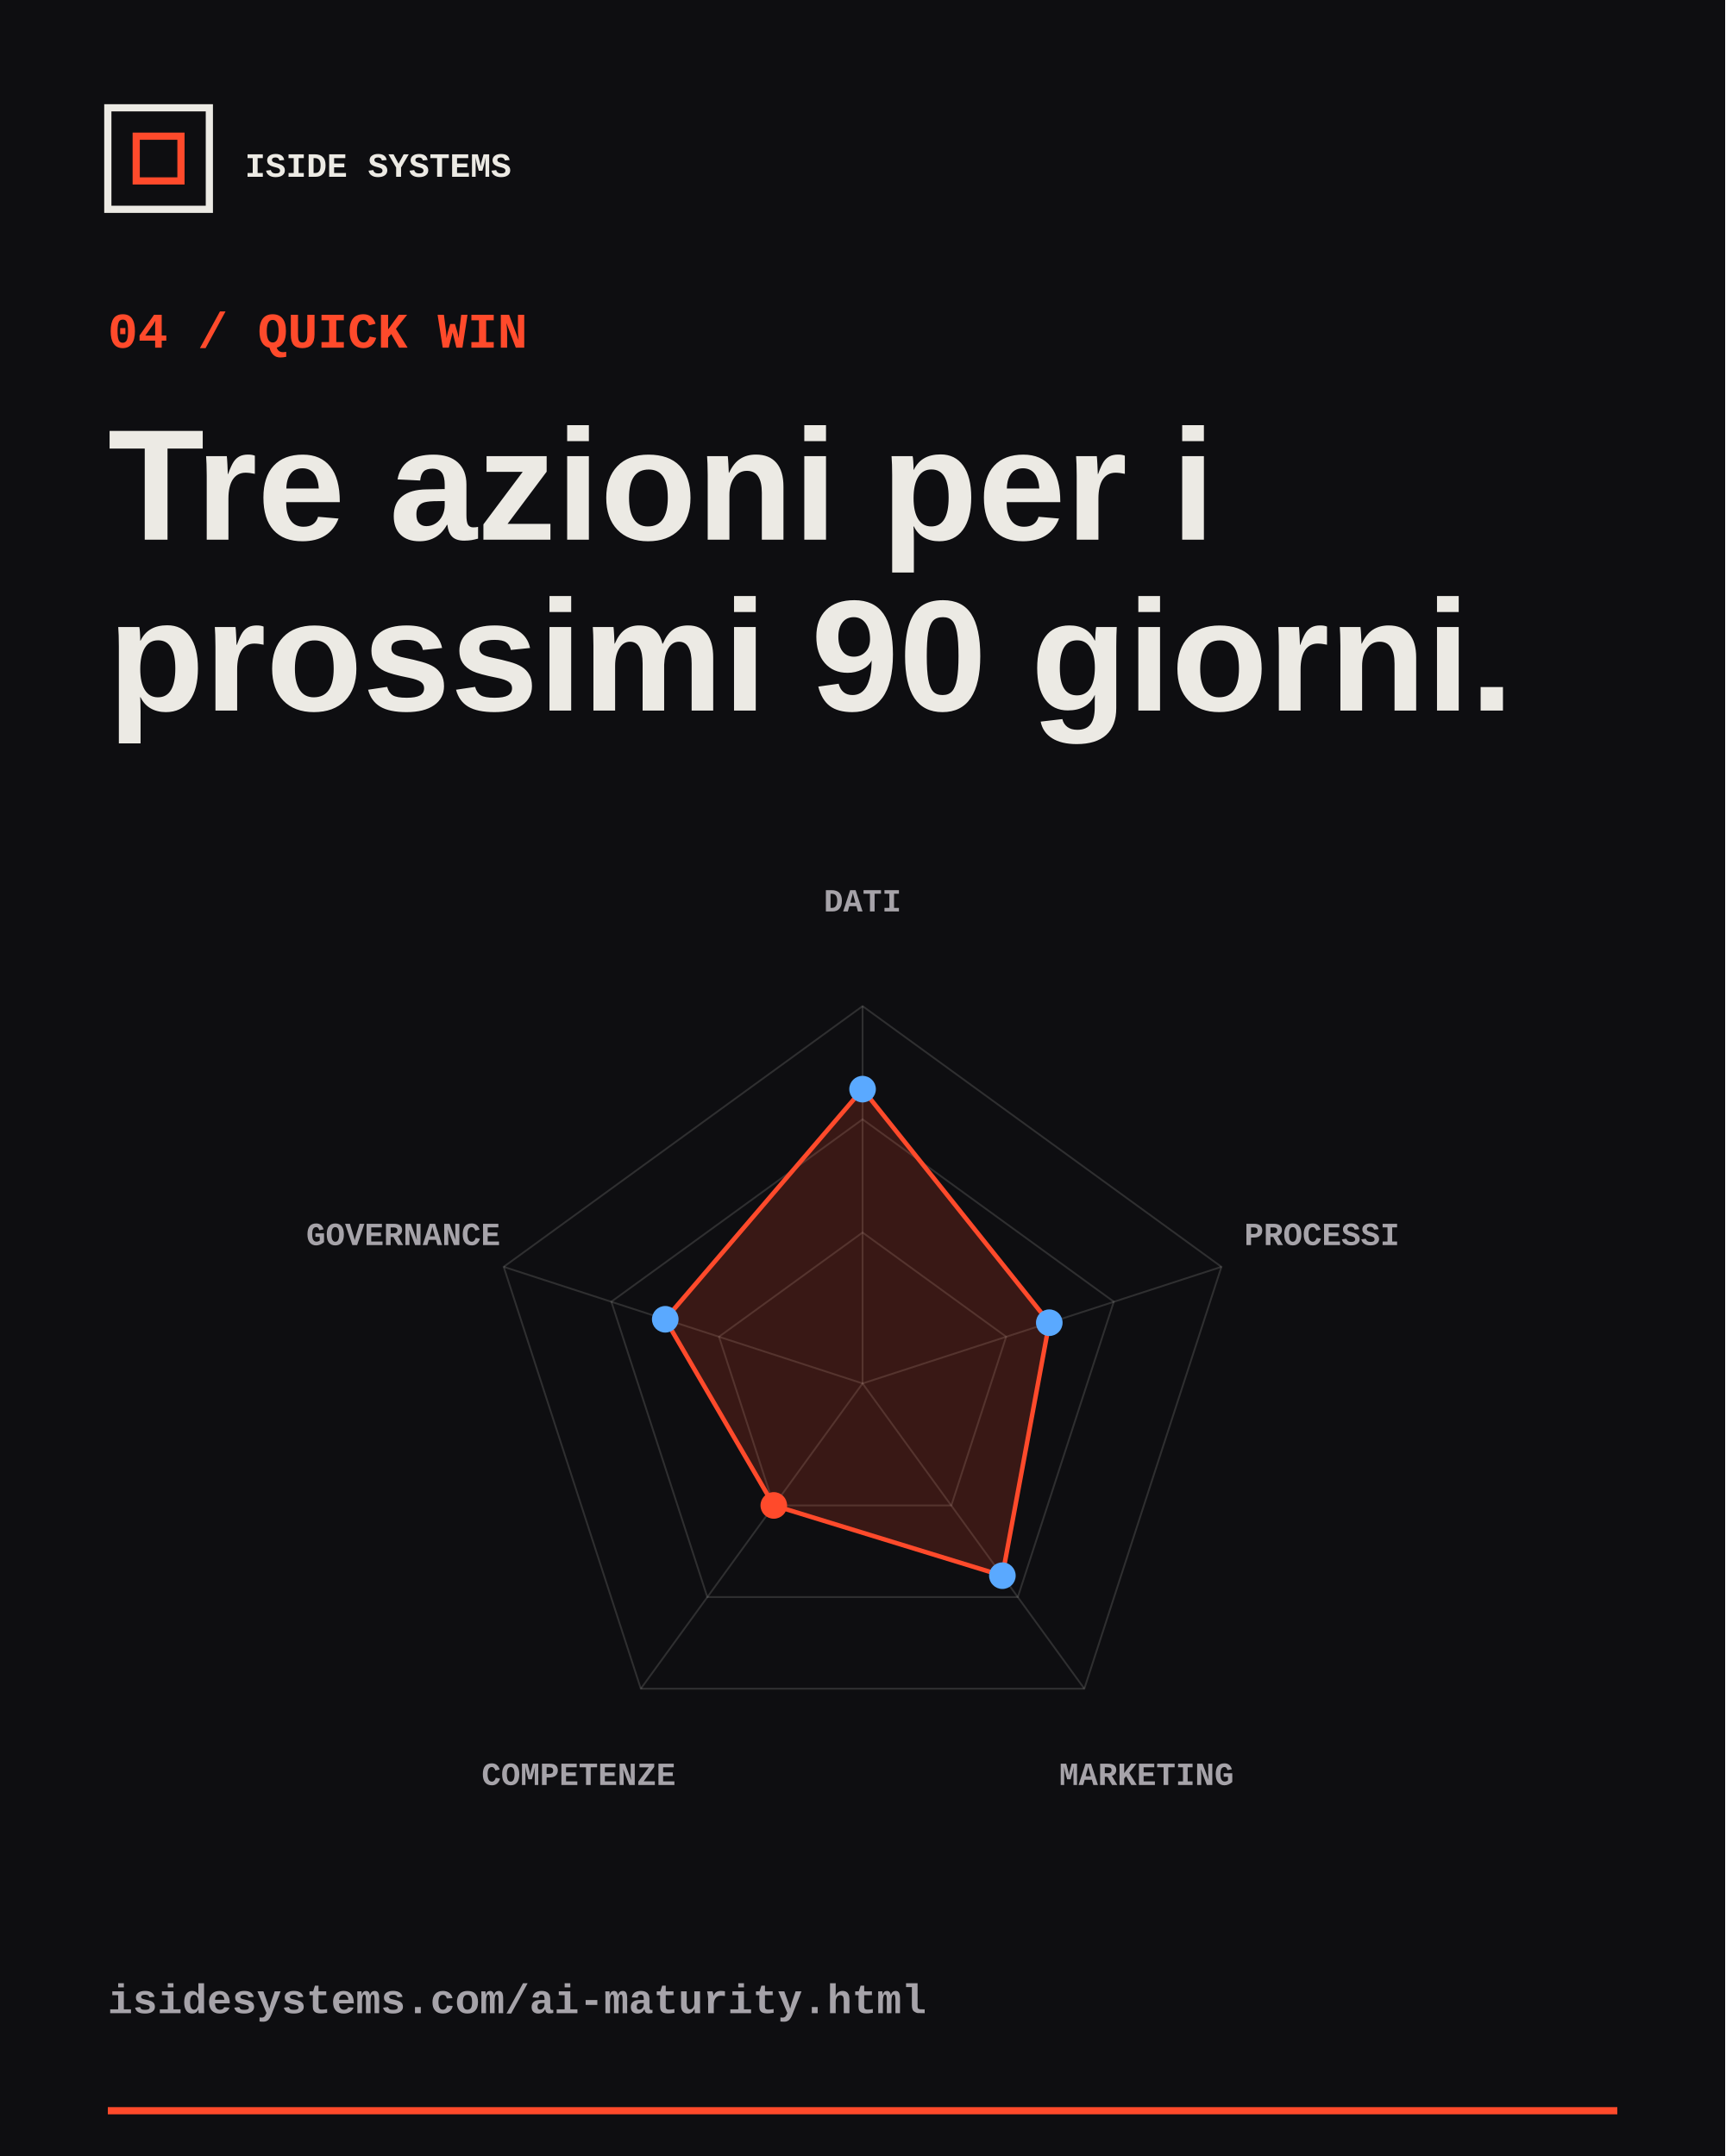
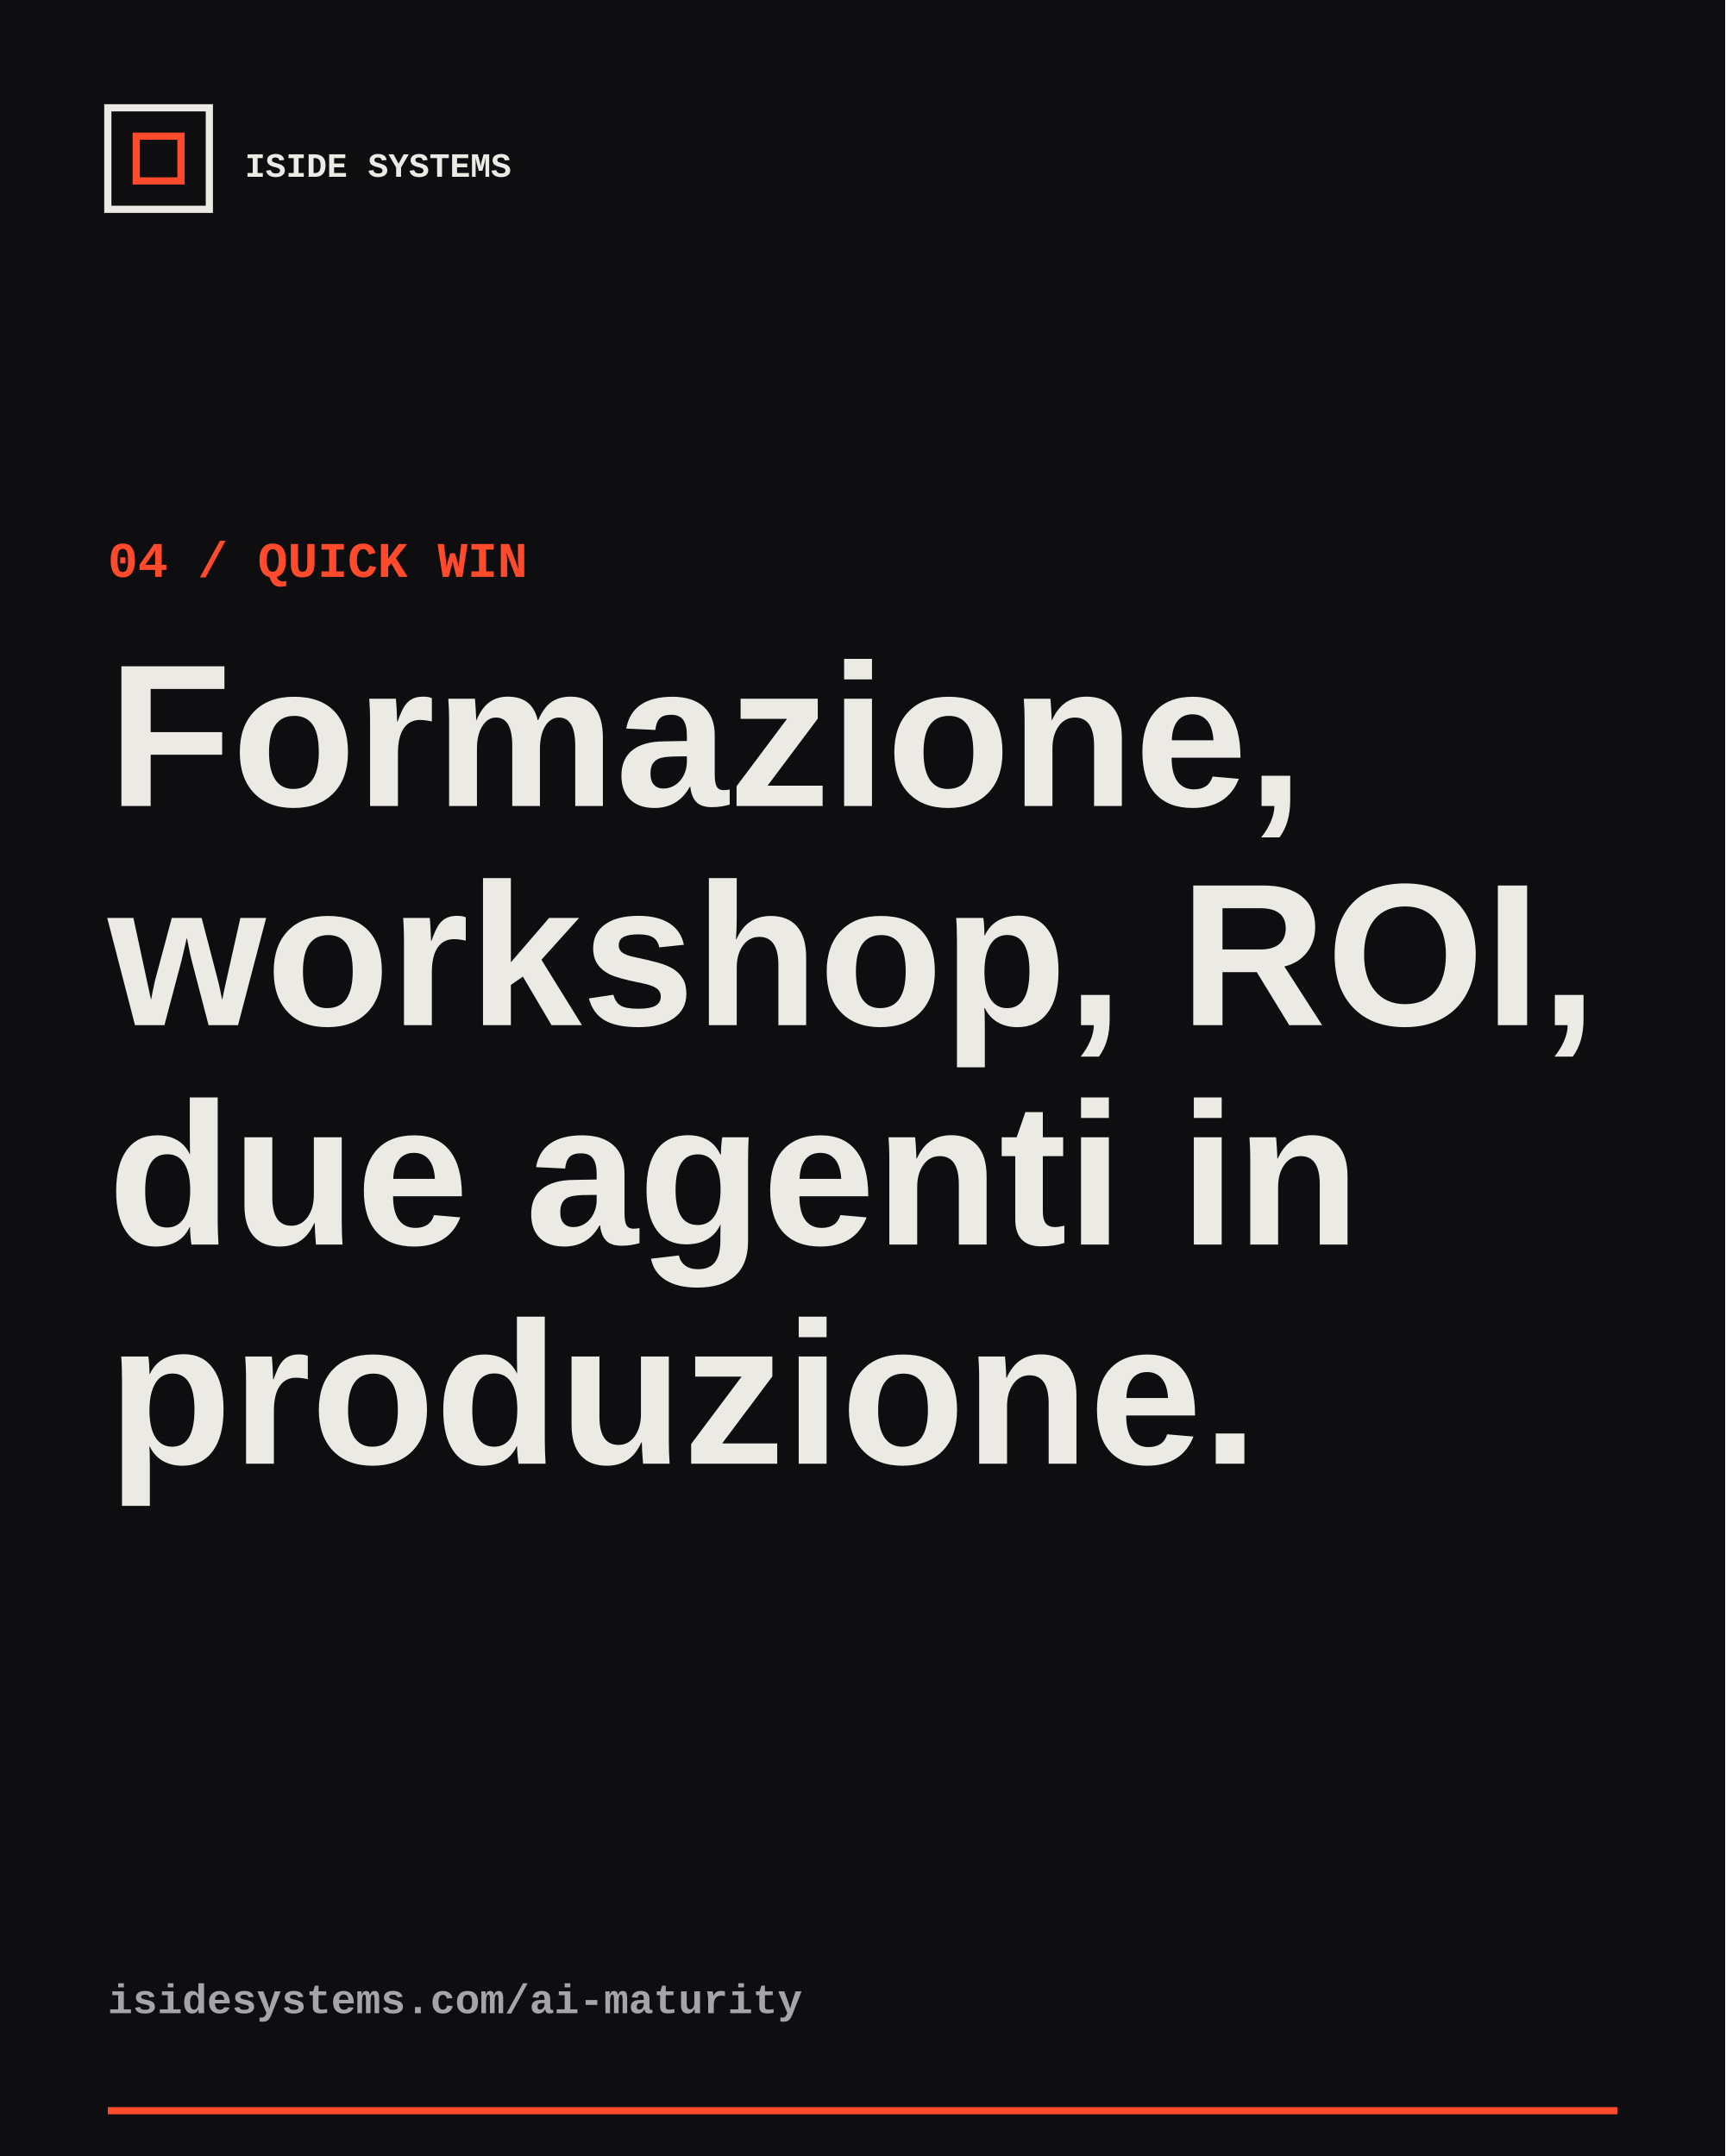
<svg xmlns="http://www.w3.org/2000/svg" width="960" height="1200" viewBox="0 0 960 1200">
  <rect width="960" height="1200" fill="#0e0e11" />
  <rect x="60" y="60" width="56.5" height="56.5" fill="none" stroke="#eceae4" stroke-width="4" />
  <rect x="75.8" y="75.8" width="24.9" height="24.9" fill="none" stroke="#ff4a2b" stroke-width="4" />
  <text x="136.3" y="98.4" fill="#eceae4" font-family="Menlo,Courier New,monospace" font-size="19.0" font-weight="650" letter-spacing="0.00" text-anchor="start">ISIDE SYSTEMS</text>
-   <text x="60.0" y="193.5" fill="#ff4a2b" font-family="Menlo,Courier New,monospace" font-size="27.8" font-weight="600" letter-spacing="0.00" text-anchor="start" textLength="238.0" lengthAdjust="spacingAndGlyphs">04 / QUICK WIN</text>
-   <text x="60.0" y="300.4" fill="#eceae4" font-family="Helvetica Neue,Arial,sans-serif" font-size="88.0" font-weight="700" letter-spacing="0.00" text-anchor="start" textLength="621.8" lengthAdjust="spacingAndGlyphs">Tre azioni per i</text>
-   <text x="60.0" y="395.5" fill="#eceae4" font-family="Helvetica Neue,Arial,sans-serif" font-size="88.0" font-weight="700" letter-spacing="0.00" text-anchor="start" textLength="772.0" lengthAdjust="spacingAndGlyphs">prossimi 90 giorni.</text>
-   <g>
-     <polygon points="480.0,686.0 559.9,744.0 529.4,837.9 430.6,837.9 400.1,744.0" fill="none" stroke="#eceae4" stroke-opacity=".15" />
-     <polygon points="480.0,623.0 619.8,724.5 566.4,888.9 393.6,888.9 340.2,724.5" fill="none" stroke="#eceae4" stroke-opacity=".15" />
-     <polygon points="480.0,560.0 679.7,705.1 603.4,939.9 356.6,939.9 280.3,705.1" fill="none" stroke="#eceae4" stroke-opacity=".15" />
-     <path d="M480.0 770.0L480.0 560.0" stroke="#eceae4" stroke-opacity=".15" />
-     <path d="M480.0 770.0L679.7 705.1" stroke="#eceae4" stroke-opacity=".15" />
-     <path d="M480.0 770.0L603.4 939.9" stroke="#eceae4" stroke-opacity=".15" />
-     <path d="M480.0 770.0L356.6 939.9" stroke="#eceae4" stroke-opacity=".15" />
-     <path d="M480.0 770.0L280.3 705.1" stroke="#eceae4" stroke-opacity=".15" />
-     <polygon points="480.0,606.2 583.9,736.2 557.8,877.0 430.6,837.9 370.2,734.3" fill="rgba(255,74,43,.18)" stroke="#ff4a2b" stroke-width="2.5" />
-     <circle cx="480.0" cy="606.2" r="7.4" fill="#5aa9ff" />
-     <circle cx="583.9" cy="736.2" r="7.4" fill="#5aa9ff" />
-     <circle cx="557.8" cy="877.0" r="7.4" fill="#5aa9ff" />
-     <circle cx="430.6" cy="837.9" r="7.4" fill="#ff4a2b" />
-     <circle cx="370.2" cy="734.3" r="7.4" fill="#5aa9ff" />
-     <text x="480.0" y="507.3" fill="#a6a3a9" font-family="Menlo,Courier New,monospace" font-size="18.0" font-weight="600" letter-spacing="0.00" text-anchor="middle" textLength="44.0" lengthAdjust="spacingAndGlyphs">DATI</text>
-     <text x="735.6" y="693.0" fill="#a6a3a9" font-family="Menlo,Courier New,monospace" font-size="18.0" font-weight="600" letter-spacing="0.00" text-anchor="middle" textLength="88.0" lengthAdjust="spacingAndGlyphs">PROCESSI</text>
-     <text x="638.0" y="993.5" fill="#a6a3a9" font-family="Menlo,Courier New,monospace" font-size="18.0" font-weight="600" letter-spacing="0.00" text-anchor="middle" textLength="99.0" lengthAdjust="spacingAndGlyphs">MARKETING</text>
-     <text x="322.0" y="993.5" fill="#a6a3a9" font-family="Menlo,Courier New,monospace" font-size="18.0" font-weight="600" letter-spacing="0.00" text-anchor="middle" textLength="110.0" lengthAdjust="spacingAndGlyphs">COMPETENZE</text>
-     <text x="224.4" y="693.0" fill="#a6a3a9" font-family="Menlo,Courier New,monospace" font-size="18.0" font-weight="600" letter-spacing="0.00" text-anchor="middle" textLength="110.0" lengthAdjust="spacingAndGlyphs">GOVERNANCE</text>
-   </g>
-   <text x="60.0" y="1120.5" fill="#a6a3a9" font-family="Menlo,Courier New,monospace" font-size="23.0" font-weight="600" letter-spacing="0.00" text-anchor="start" textLength="462.0" lengthAdjust="spacingAndGlyphs">isidesystems.com/ai-maturity.html</text>
+   <text x="60.0" y="321.1" fill="#ff4a2b" font-family="Menlo,Courier New,monospace" font-size="27.8" font-weight="600" letter-spacing="0.00" text-anchor="start" textLength="238.0" lengthAdjust="spacingAndGlyphs">04 / QUICK WIN</text>
+   <text x="60.0" y="448.6" fill="#eceae4" font-family="Helvetica Neue,Arial,sans-serif" font-size="113.0" font-weight="700" letter-spacing="0.00" text-anchor="start" textLength="667.0" lengthAdjust="spacingAndGlyphs">Formazione,</text>
+   <text x="60.0" y="570.6" fill="#eceae4" font-family="Helvetica Neue,Arial,sans-serif" font-size="113.0" font-weight="700" letter-spacing="0.00" text-anchor="start" textLength="832.0" lengthAdjust="spacingAndGlyphs">workshop, ROI,</text>
+   <text x="60.0" y="692.7" fill="#eceae4" font-family="Helvetica Neue,Arial,sans-serif" font-size="113.0" font-weight="700" letter-spacing="0.00" text-anchor="start" textLength="694.0" lengthAdjust="spacingAndGlyphs">due agenti in</text>
+   <text x="60.0" y="814.7" fill="#eceae4" font-family="Helvetica Neue,Arial,sans-serif" font-size="113.0" font-weight="700" letter-spacing="0.00" text-anchor="start" textLength="638.0" lengthAdjust="spacingAndGlyphs">produzione.</text>
+   <text x="60.0" y="1120.5" fill="#a6a3a9" font-family="Menlo,Courier New,monospace" font-size="23.0" font-weight="600" letter-spacing="0.00" text-anchor="start" textLength="392.0" lengthAdjust="spacingAndGlyphs">isidesystems.com/ai-maturity</text>
  <path d="M60 1174.8H900" stroke="#eceae4" stroke-opacity=".15" />
  <path d="M60 1174.8H900" stroke="#ff4a2b" stroke-width="4" />
</svg>
